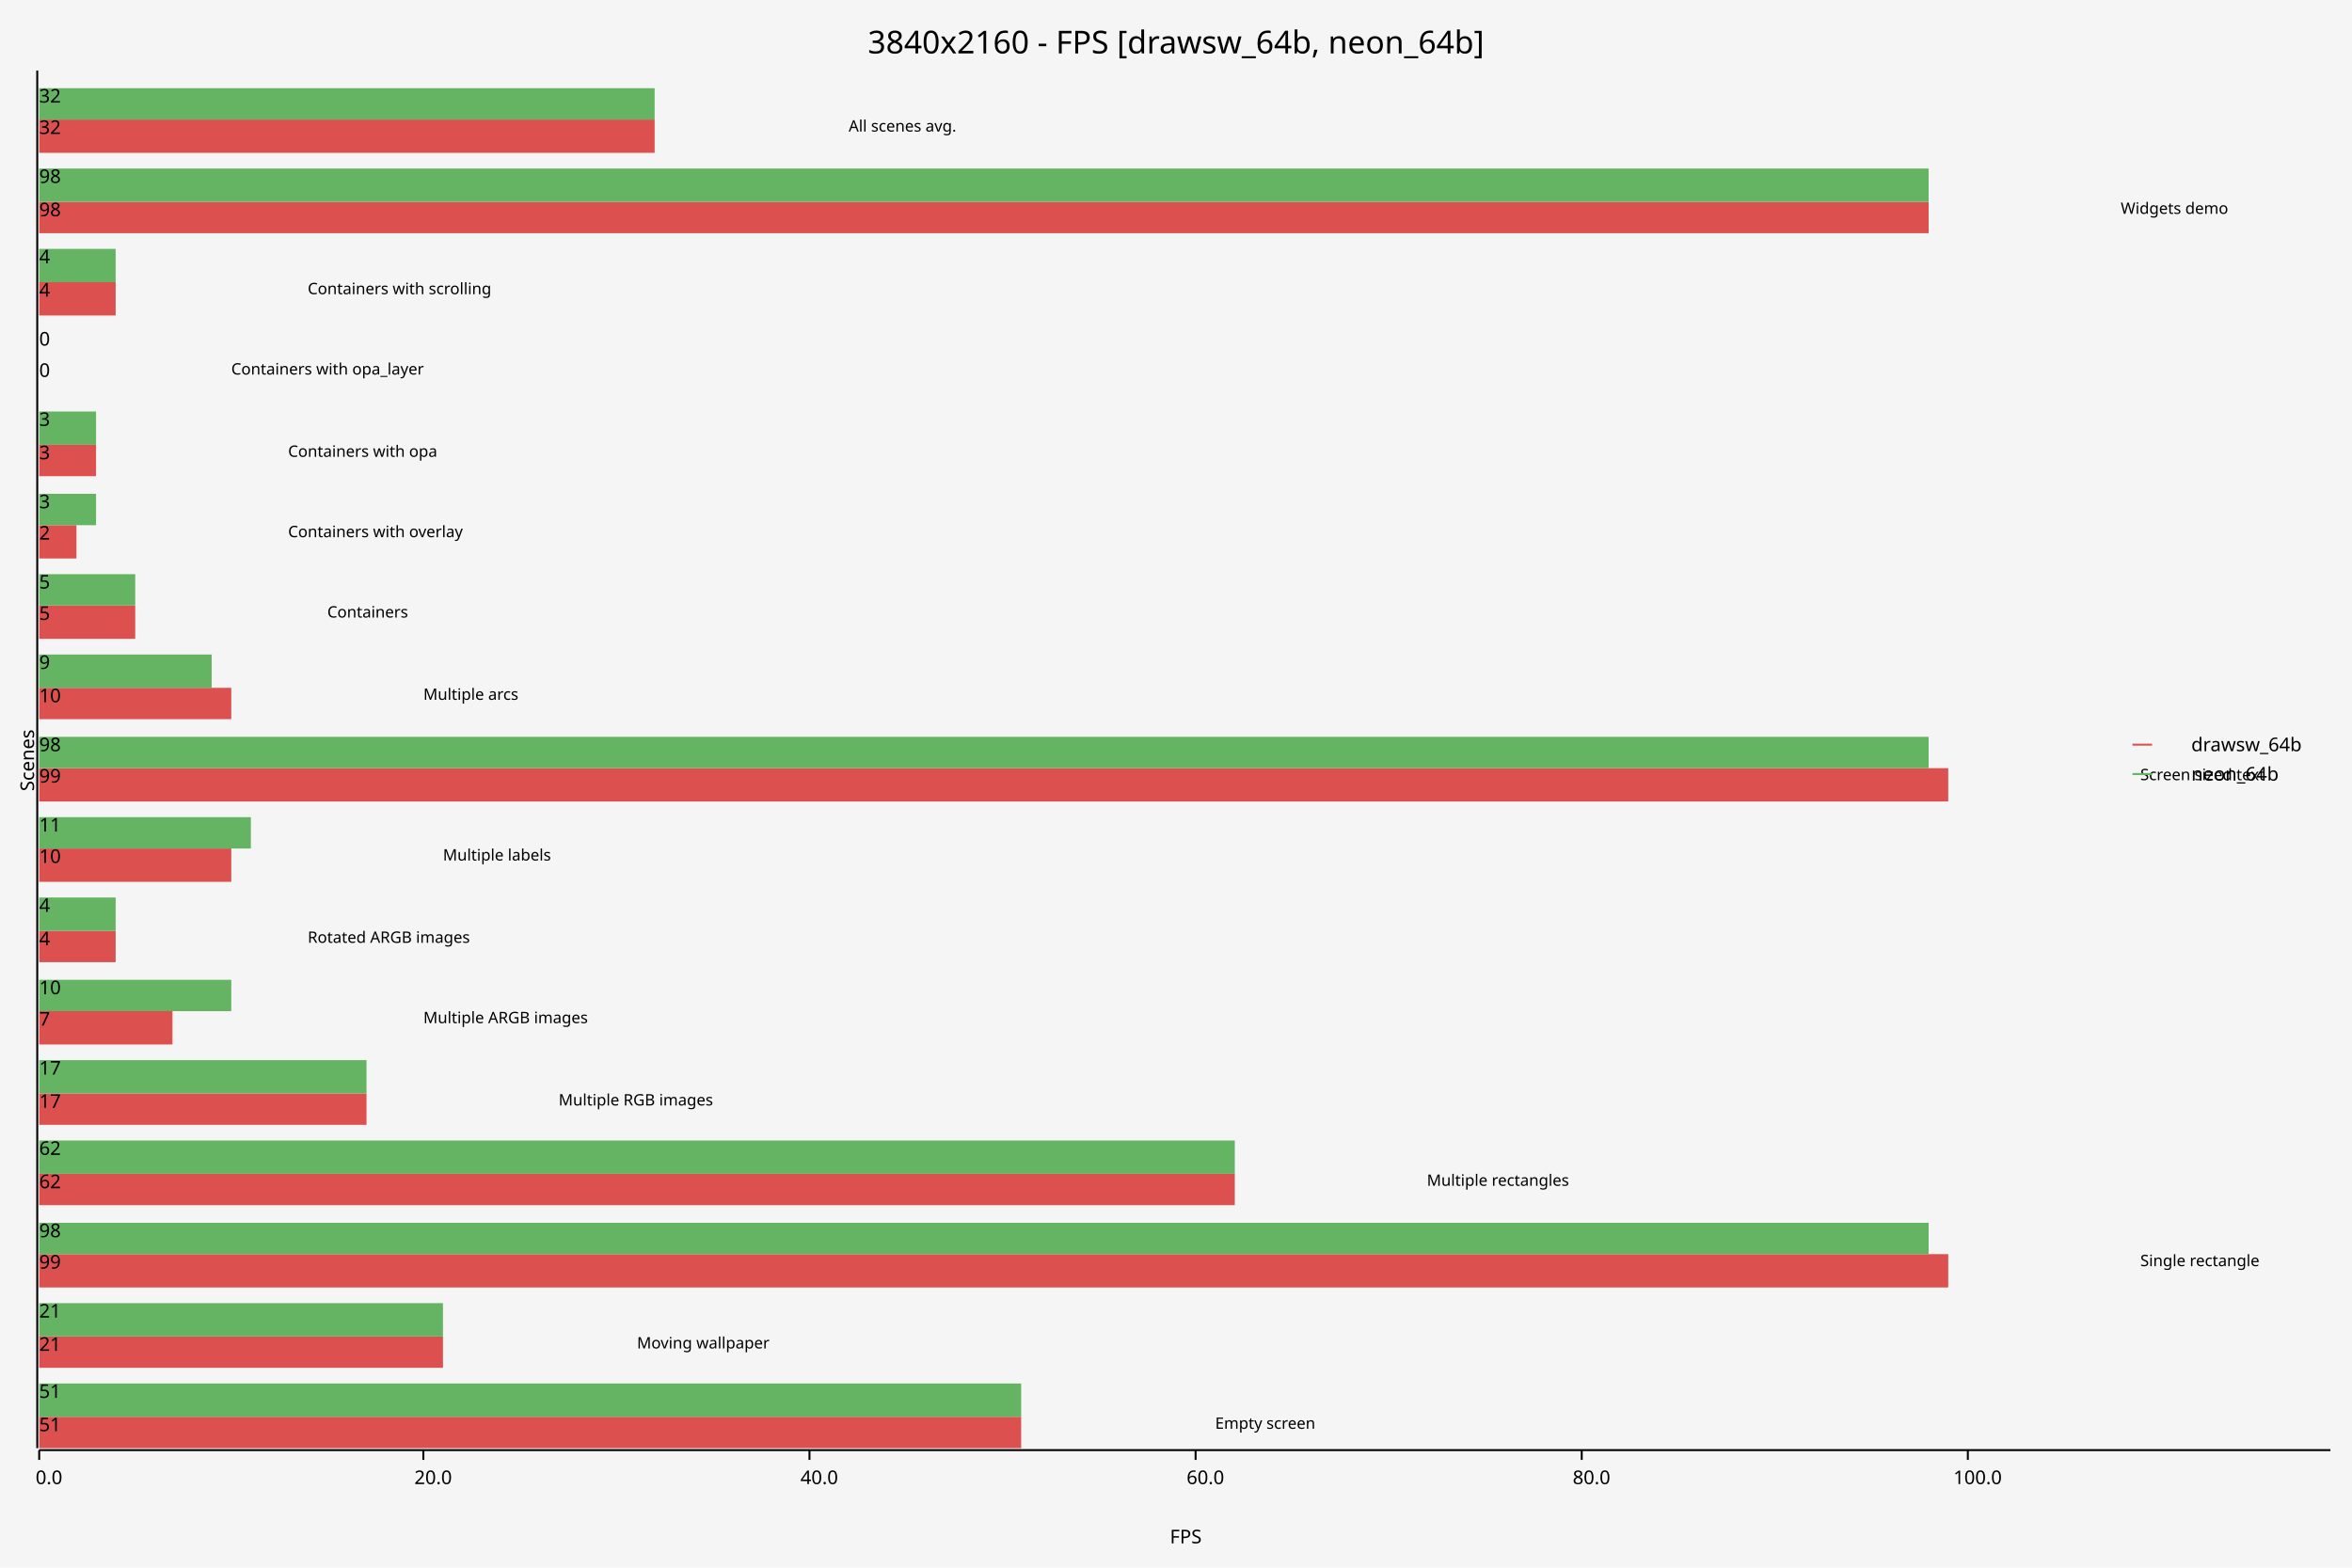
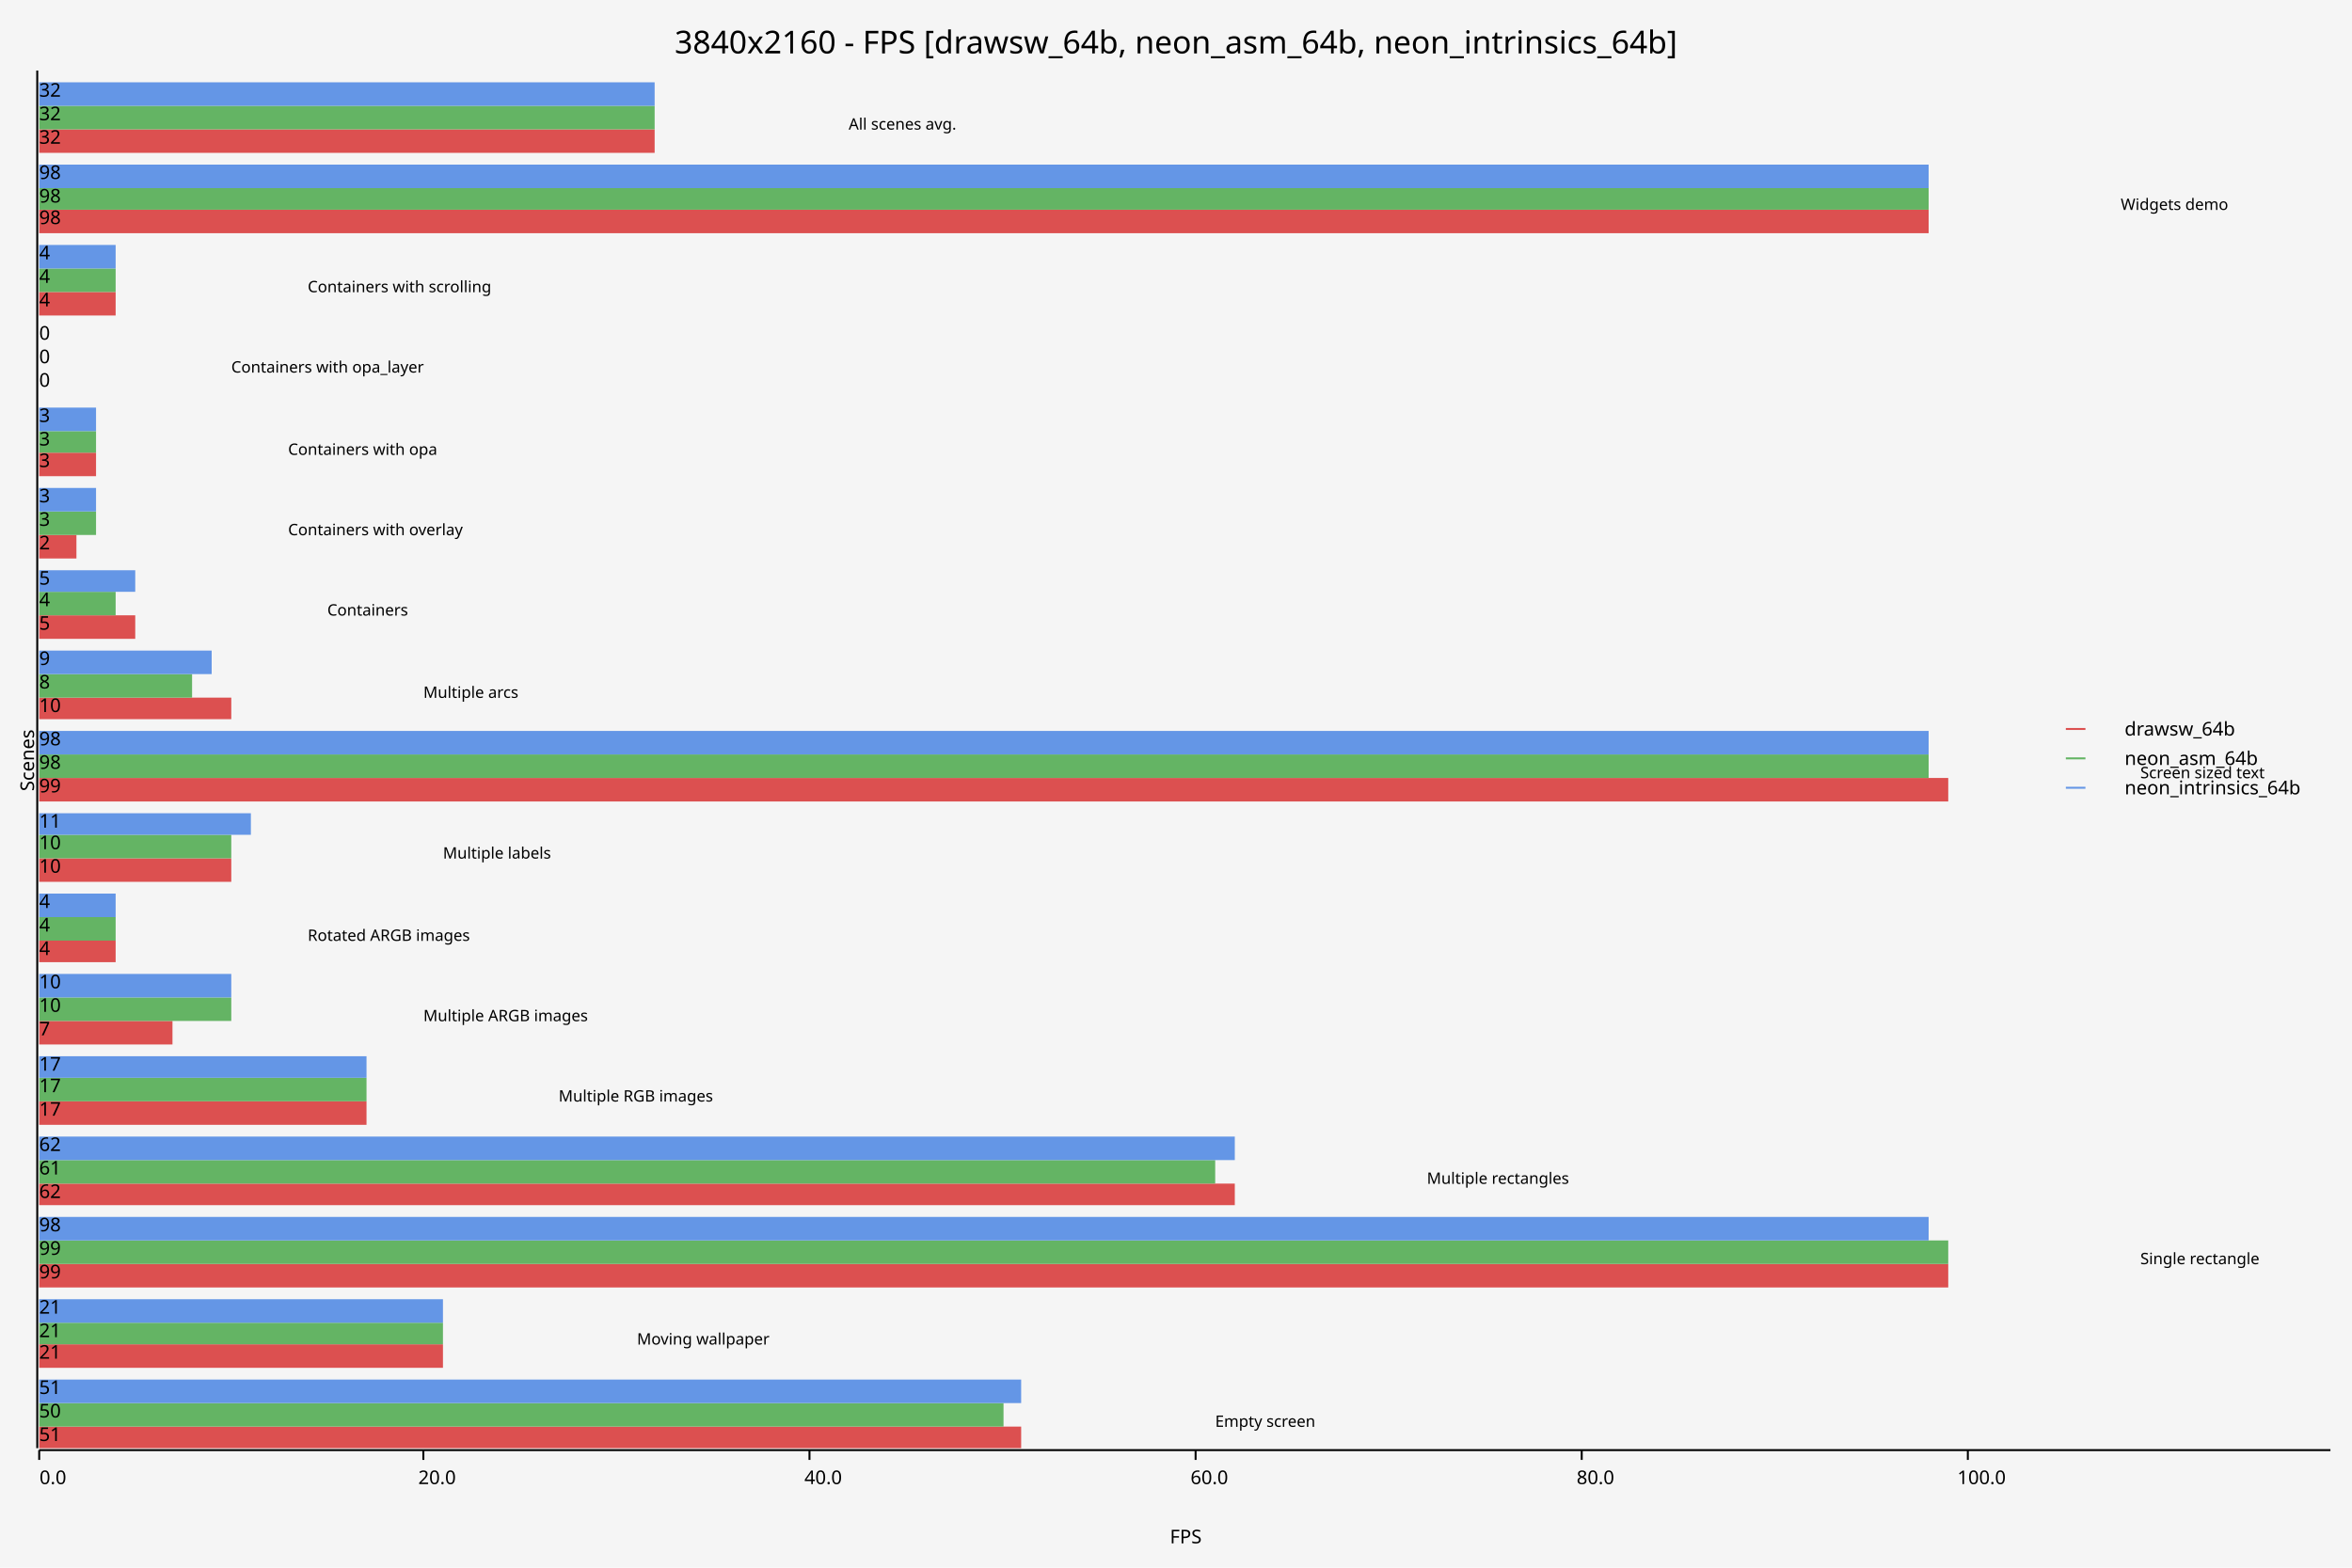
<svg xmlns="http://www.w3.org/2000/svg" width="1200" height="800" viewBox="0 0 1200 800">
  <rect x="0" y="0" width="1200" height="800" opacity="1" fill="#F5F5F5" stroke="none" />
  <text x="600" y="15" dy="0.76em" text-anchor="middle" font-family="sans-serif" font-size="16.129" opacity="1" fill="#000000">
- 3840x2160 - FPS [drawsw_64b, neon_64b]
+ 3840x2160 - FPS [drawsw_64b, neon_asm_64b, neon_intrinsics_64b]
</text>
  <text x="10" y="388" dy="0.76em" text-anchor="middle" font-family="sans-serif" font-size="9.677" opacity="1" fill="#000000" transform="rotate(270, 10, 388)">
Scenes
</text>
  <text x="605" y="790" dy="-0.5ex" text-anchor="middle" font-family="sans-serif" font-size="9.677" opacity="1" fill="#000000">
FPS
</text>
  <polyline fill="none" opacity="1" stroke="#000000" stroke-width="1" points="19,36 19,739 " />
  <polyline fill="none" opacity="1" stroke="#000000" stroke-width="1" points="20,740 1189,740 " />
-   <text x="25" y="750" dy="0.76em" text-anchor="middle" font-family="sans-serif" font-size="9.677" opacity="1" fill="#000000">
+   <text x="27" y="750" dy="0.76em" text-anchor="middle" font-family="sans-serif" font-size="9.677" opacity="1" fill="#000000">
0.0
</text>
  <polyline fill="none" opacity="1" stroke="#000000" stroke-width="1" points="20,740 20,745 " />
-   <text x="221" y="750" dy="0.76em" text-anchor="middle" font-family="sans-serif" font-size="9.677" opacity="1" fill="#000000">
+   <text x="223" y="750" dy="0.76em" text-anchor="middle" font-family="sans-serif" font-size="9.677" opacity="1" fill="#000000">
20.0
</text>
  <polyline fill="none" opacity="1" stroke="#000000" stroke-width="1" points="216,740 216,745 " />
-   <text x="418" y="750" dy="0.76em" text-anchor="middle" font-family="sans-serif" font-size="9.677" opacity="1" fill="#000000">
+   <text x="420" y="750" dy="0.76em" text-anchor="middle" font-family="sans-serif" font-size="9.677" opacity="1" fill="#000000">
40.0
</text>
  <polyline fill="none" opacity="1" stroke="#000000" stroke-width="1" points="413,740 413,745 " />
-   <text x="615" y="750" dy="0.76em" text-anchor="middle" font-family="sans-serif" font-size="9.677" opacity="1" fill="#000000">
+   <text x="617" y="750" dy="0.76em" text-anchor="middle" font-family="sans-serif" font-size="9.677" opacity="1" fill="#000000">
60.0
</text>
  <polyline fill="none" opacity="1" stroke="#000000" stroke-width="1" points="610,740 610,745 " />
-   <text x="812" y="750" dy="0.76em" text-anchor="middle" font-family="sans-serif" font-size="9.677" opacity="1" fill="#000000">
+   <text x="814" y="750" dy="0.76em" text-anchor="middle" font-family="sans-serif" font-size="9.677" opacity="1" fill="#000000">
80.0
</text>
  <polyline fill="none" opacity="1" stroke="#000000" stroke-width="1" points="807,740 807,745 " />
-   <text x="1009" y="750" dy="0.76em" text-anchor="middle" font-family="sans-serif" font-size="9.677" opacity="1" fill="#000000">
+   <text x="1011" y="750" dy="0.76em" text-anchor="middle" font-family="sans-serif" font-size="9.677" opacity="1" fill="#000000">
100.0
</text>
  <polyline fill="none" opacity="1" stroke="#000000" stroke-width="1" points="1004,740 1004,745 " />
-   <rect x="20" y="723" width="501" height="16" opacity="1" fill="#DC5050" stroke="none" />
-   <rect x="20" y="682" width="206" height="16" opacity="1" fill="#DC5050" stroke="none" />
-   <rect x="20" y="640" width="974" height="17" opacity="1" fill="#DC5050" stroke="none" />
-   <rect x="20" y="599" width="610" height="16" opacity="1" fill="#DC5050" stroke="none" />
-   <rect x="20" y="558" width="167" height="16" opacity="1" fill="#DC5050" stroke="none" />
-   <rect x="20" y="516" width="68" height="17" opacity="1" fill="#DC5050" stroke="none" />
-   <rect x="20" y="475" width="39" height="16" opacity="1" fill="#DC5050" stroke="none" />
-   <rect x="20" y="433" width="98" height="17" opacity="1" fill="#DC5050" stroke="none" />
-   <rect x="20" y="392" width="974" height="17" opacity="1" fill="#DC5050" stroke="none" />
-   <rect x="20" y="351" width="98" height="16" opacity="1" fill="#DC5050" stroke="none" />
-   <rect x="20" y="309" width="49" height="17" opacity="1" fill="#DC5050" stroke="none" />
-   <rect x="20" y="268" width="19" height="17" opacity="1" fill="#DC5050" stroke="none" />
-   <rect x="20" y="227" width="29" height="16" opacity="1" fill="#DC5050" stroke="none" />
-   <rect x="20" y="185" width="0" height="17" opacity="1" fill="#DC5050" stroke="none" />
-   <rect x="20" y="144" width="39" height="17" opacity="1" fill="#DC5050" stroke="none" />
-   <rect x="20" y="103" width="964" height="16" opacity="1" fill="#DC5050" stroke="none" />
-   <rect x="20" y="61" width="314" height="17" opacity="1" fill="#DC5050" stroke="none" />
-   <text x="20" y="723" dy="0.76em" text-anchor="start" font-family="sans-serif" font-size="9.677" opacity="1" fill="#000000">
+   <rect x="20" y="728" width="501" height="11" opacity="1" fill="#DC5050" stroke="none" />
+   <rect x="20" y="686" width="206" height="12" opacity="1" fill="#DC5050" stroke="none" />
+   <rect x="20" y="645" width="974" height="12" opacity="1" fill="#DC5050" stroke="none" />
+   <rect x="20" y="604" width="610" height="11" opacity="1" fill="#DC5050" stroke="none" />
+   <rect x="20" y="562" width="167" height="12" opacity="1" fill="#DC5050" stroke="none" />
+   <rect x="20" y="521" width="68" height="12" opacity="1" fill="#DC5050" stroke="none" />
+   <rect x="20" y="480" width="39" height="11" opacity="1" fill="#DC5050" stroke="none" />
+   <rect x="20" y="438" width="98" height="12" opacity="1" fill="#DC5050" stroke="none" />
+   <rect x="20" y="397" width="974" height="12" opacity="1" fill="#DC5050" stroke="none" />
+   <rect x="20" y="356" width="98" height="11" opacity="1" fill="#DC5050" stroke="none" />
+   <rect x="20" y="314" width="49" height="12" opacity="1" fill="#DC5050" stroke="none" />
+   <rect x="20" y="273" width="19" height="12" opacity="1" fill="#DC5050" stroke="none" />
+   <rect x="20" y="231" width="29" height="12" opacity="1" fill="#DC5050" stroke="none" />
+   <rect x="20" y="190" width="0" height="12" opacity="1" fill="#DC5050" stroke="none" />
+   <rect x="20" y="149" width="39" height="12" opacity="1" fill="#DC5050" stroke="none" />
+   <rect x="20" y="107" width="964" height="12" opacity="1" fill="#DC5050" stroke="none" />
+   <rect x="20" y="66" width="314" height="12" opacity="1" fill="#DC5050" stroke="none" />
+   <text x="20" y="728" dy="0.76em" text-anchor="start" font-family="sans-serif" font-size="9.677" opacity="1" fill="#000000">
51
</text>
-   <text x="20" y="682" dy="0.76em" text-anchor="start" font-family="sans-serif" font-size="9.677" opacity="1" fill="#000000">
+   <text x="20" y="686" dy="0.76em" text-anchor="start" font-family="sans-serif" font-size="9.677" opacity="1" fill="#000000">
21
</text>
-   <text x="20" y="640" dy="0.76em" text-anchor="start" font-family="sans-serif" font-size="9.677" opacity="1" fill="#000000">
+   <text x="20" y="645" dy="0.76em" text-anchor="start" font-family="sans-serif" font-size="9.677" opacity="1" fill="#000000">
99
</text>
-   <text x="20" y="599" dy="0.76em" text-anchor="start" font-family="sans-serif" font-size="9.677" opacity="1" fill="#000000">
+   <text x="20" y="604" dy="0.76em" text-anchor="start" font-family="sans-serif" font-size="9.677" opacity="1" fill="#000000">
62
</text>
-   <text x="20" y="558" dy="0.76em" text-anchor="start" font-family="sans-serif" font-size="9.677" opacity="1" fill="#000000">
+   <text x="20" y="562" dy="0.76em" text-anchor="start" font-family="sans-serif" font-size="9.677" opacity="1" fill="#000000">
17
</text>
-   <text x="20" y="516" dy="0.76em" text-anchor="start" font-family="sans-serif" font-size="9.677" opacity="1" fill="#000000">
+   <text x="20" y="521" dy="0.76em" text-anchor="start" font-family="sans-serif" font-size="9.677" opacity="1" fill="#000000">
7
</text>
-   <text x="20" y="475" dy="0.76em" text-anchor="start" font-family="sans-serif" font-size="9.677" opacity="1" fill="#000000">
- 4
- </text>
-   <text x="20" y="433" dy="0.76em" text-anchor="start" font-family="sans-serif" font-size="9.677" opacity="1" fill="#000000">
- 10
- </text>
-   <text x="20" y="392" dy="0.76em" text-anchor="start" font-family="sans-serif" font-size="9.677" opacity="1" fill="#000000">
+   <text x="20" y="480" dy="0.76em" text-anchor="start" font-family="sans-serif" font-size="9.677" opacity="1" fill="#000000">
+ 4
+ </text>
+   <text x="20" y="438" dy="0.76em" text-anchor="start" font-family="sans-serif" font-size="9.677" opacity="1" fill="#000000">
+ 10
+ </text>
+   <text x="20" y="397" dy="0.76em" text-anchor="start" font-family="sans-serif" font-size="9.677" opacity="1" fill="#000000">
99
</text>
-   <text x="20" y="351" dy="0.76em" text-anchor="start" font-family="sans-serif" font-size="9.677" opacity="1" fill="#000000">
- 10
- </text>
-   <text x="20" y="309" dy="0.76em" text-anchor="start" font-family="sans-serif" font-size="9.677" opacity="1" fill="#000000">
+   <text x="20" y="356" dy="0.76em" text-anchor="start" font-family="sans-serif" font-size="9.677" opacity="1" fill="#000000">
+ 10
+ </text>
+   <text x="20" y="314" dy="0.76em" text-anchor="start" font-family="sans-serif" font-size="9.677" opacity="1" fill="#000000">
5
</text>
-   <text x="20" y="268" dy="0.76em" text-anchor="start" font-family="sans-serif" font-size="9.677" opacity="1" fill="#000000">
+   <text x="20" y="273" dy="0.76em" text-anchor="start" font-family="sans-serif" font-size="9.677" opacity="1" fill="#000000">
2
</text>
-   <text x="20" y="227" dy="0.76em" text-anchor="start" font-family="sans-serif" font-size="9.677" opacity="1" fill="#000000">
- 3
- </text>
-   <text x="20" y="185" dy="0.76em" text-anchor="start" font-family="sans-serif" font-size="9.677" opacity="1" fill="#000000">
+   <text x="20" y="231" dy="0.76em" text-anchor="start" font-family="sans-serif" font-size="9.677" opacity="1" fill="#000000">
+ 3
+ </text>
+   <text x="20" y="190" dy="0.76em" text-anchor="start" font-family="sans-serif" font-size="9.677" opacity="1" fill="#000000">
0
</text>
-   <text x="20" y="144" dy="0.76em" text-anchor="start" font-family="sans-serif" font-size="9.677" opacity="1" fill="#000000">
- 4
- </text>
-   <text x="20" y="103" dy="0.76em" text-anchor="start" font-family="sans-serif" font-size="9.677" opacity="1" fill="#000000">
- 98
- </text>
-   <text x="20" y="61" dy="0.76em" text-anchor="start" font-family="sans-serif" font-size="9.677" opacity="1" fill="#000000">
+   <text x="20" y="149" dy="0.76em" text-anchor="start" font-family="sans-serif" font-size="9.677" opacity="1" fill="#000000">
+ 4
+ </text>
+   <text x="20" y="107" dy="0.76em" text-anchor="start" font-family="sans-serif" font-size="9.677" opacity="1" fill="#000000">
+ 98
+ </text>
+   <text x="20" y="66" dy="0.76em" text-anchor="start" font-family="sans-serif" font-size="9.677" opacity="1" fill="#000000">
32
</text>
-   <rect x="20" y="706" width="501" height="17" opacity="1" fill="#64B464" stroke="none" />
-   <rect x="20" y="665" width="206" height="17" opacity="1" fill="#64B464" stroke="none" />
-   <rect x="20" y="624" width="964" height="16" opacity="1" fill="#64B464" stroke="none" />
-   <rect x="20" y="582" width="610" height="17" opacity="1" fill="#64B464" stroke="none" />
-   <rect x="20" y="541" width="167" height="17" opacity="1" fill="#64B464" stroke="none" />
-   <rect x="20" y="500" width="98" height="16" opacity="1" fill="#64B464" stroke="none" />
-   <rect x="20" y="458" width="39" height="17" opacity="1" fill="#64B464" stroke="none" />
-   <rect x="20" y="417" width="108" height="16" opacity="1" fill="#64B464" stroke="none" />
-   <rect x="20" y="376" width="964" height="16" opacity="1" fill="#64B464" stroke="none" />
-   <rect x="20" y="334" width="88" height="17" opacity="1" fill="#64B464" stroke="none" />
-   <rect x="20" y="293" width="49" height="16" opacity="1" fill="#64B464" stroke="none" />
-   <rect x="20" y="252" width="29" height="16" opacity="1" fill="#64B464" stroke="none" />
-   <rect x="20" y="210" width="29" height="17" opacity="1" fill="#64B464" stroke="none" />
-   <rect x="20" y="169" width="0" height="16" opacity="1" fill="#64B464" stroke="none" />
-   <rect x="20" y="127" width="39" height="17" opacity="1" fill="#64B464" stroke="none" />
-   <rect x="20" y="86" width="964" height="17" opacity="1" fill="#64B464" stroke="none" />
-   <rect x="20" y="45" width="314" height="16" opacity="1" fill="#64B464" stroke="none" />
-   <text x="20" y="706" dy="0.76em" text-anchor="start" font-family="sans-serif" font-size="9.677" opacity="1" fill="#000000">
+   <rect x="20" y="716" width="492" height="12" opacity="1" fill="#64B464" stroke="none" />
+   <rect x="20" y="675" width="206" height="11" opacity="1" fill="#64B464" stroke="none" />
+   <rect x="20" y="633" width="974" height="12" opacity="1" fill="#64B464" stroke="none" />
+   <rect x="20" y="592" width="600" height="12" opacity="1" fill="#64B464" stroke="none" />
+   <rect x="20" y="550" width="167" height="12" opacity="1" fill="#64B464" stroke="none" />
+   <rect x="20" y="509" width="98" height="12" opacity="1" fill="#64B464" stroke="none" />
+   <rect x="20" y="468" width="39" height="12" opacity="1" fill="#64B464" stroke="none" />
+   <rect x="20" y="426" width="98" height="12" opacity="1" fill="#64B464" stroke="none" />
+   <rect x="20" y="385" width="964" height="12" opacity="1" fill="#64B464" stroke="none" />
+   <rect x="20" y="344" width="78" height="12" opacity="1" fill="#64B464" stroke="none" />
+   <rect x="20" y="302" width="39" height="12" opacity="1" fill="#64B464" stroke="none" />
+   <rect x="20" y="261" width="29" height="12" opacity="1" fill="#64B464" stroke="none" />
+   <rect x="20" y="220" width="29" height="11" opacity="1" fill="#64B464" stroke="none" />
+   <rect x="20" y="178" width="0" height="12" opacity="1" fill="#64B464" stroke="none" />
+   <rect x="20" y="137" width="39" height="12" opacity="1" fill="#64B464" stroke="none" />
+   <rect x="20" y="96" width="964" height="11" opacity="1" fill="#64B464" stroke="none" />
+   <rect x="20" y="54" width="314" height="12" opacity="1" fill="#64B464" stroke="none" />
+   <text x="20" y="716" dy="0.76em" text-anchor="start" font-family="sans-serif" font-size="9.677" opacity="1" fill="#000000">
+ 50
+ </text>
+   <text x="20" y="675" dy="0.76em" text-anchor="start" font-family="sans-serif" font-size="9.677" opacity="1" fill="#000000">
+ 21
+ </text>
+   <text x="20" y="633" dy="0.76em" text-anchor="start" font-family="sans-serif" font-size="9.677" opacity="1" fill="#000000">
+ 99
+ </text>
+   <text x="20" y="592" dy="0.76em" text-anchor="start" font-family="sans-serif" font-size="9.677" opacity="1" fill="#000000">
+ 61
+ </text>
+   <text x="20" y="550" dy="0.76em" text-anchor="start" font-family="sans-serif" font-size="9.677" opacity="1" fill="#000000">
+ 17
+ </text>
+   <text x="20" y="509" dy="0.76em" text-anchor="start" font-family="sans-serif" font-size="9.677" opacity="1" fill="#000000">
+ 10
+ </text>
+   <text x="20" y="468" dy="0.76em" text-anchor="start" font-family="sans-serif" font-size="9.677" opacity="1" fill="#000000">
+ 4
+ </text>
+   <text x="20" y="426" dy="0.76em" text-anchor="start" font-family="sans-serif" font-size="9.677" opacity="1" fill="#000000">
+ 10
+ </text>
+   <text x="20" y="385" dy="0.76em" text-anchor="start" font-family="sans-serif" font-size="9.677" opacity="1" fill="#000000">
+ 98
+ </text>
+   <text x="20" y="344" dy="0.76em" text-anchor="start" font-family="sans-serif" font-size="9.677" opacity="1" fill="#000000">
+ 8
+ </text>
+   <text x="20" y="302" dy="0.76em" text-anchor="start" font-family="sans-serif" font-size="9.677" opacity="1" fill="#000000">
+ 4
+ </text>
+   <text x="20" y="261" dy="0.76em" text-anchor="start" font-family="sans-serif" font-size="9.677" opacity="1" fill="#000000">
+ 3
+ </text>
+   <text x="20" y="220" dy="0.76em" text-anchor="start" font-family="sans-serif" font-size="9.677" opacity="1" fill="#000000">
+ 3
+ </text>
+   <text x="20" y="178" dy="0.76em" text-anchor="start" font-family="sans-serif" font-size="9.677" opacity="1" fill="#000000">
+ 0
+ </text>
+   <text x="20" y="137" dy="0.76em" text-anchor="start" font-family="sans-serif" font-size="9.677" opacity="1" fill="#000000">
+ 4
+ </text>
+   <text x="20" y="96" dy="0.76em" text-anchor="start" font-family="sans-serif" font-size="9.677" opacity="1" fill="#000000">
+ 98
+ </text>
+   <text x="20" y="54" dy="0.76em" text-anchor="start" font-family="sans-serif" font-size="9.677" opacity="1" fill="#000000">
+ 32
+ </text>
+   <rect x="20" y="704" width="501" height="12" opacity="1" fill="#6496E6" stroke="none" />
+   <rect x="20" y="663" width="206" height="12" opacity="1" fill="#6496E6" stroke="none" />
+   <rect x="20" y="621" width="964" height="12" opacity="1" fill="#6496E6" stroke="none" />
+   <rect x="20" y="580" width="610" height="12" opacity="1" fill="#6496E6" stroke="none" />
+   <rect x="20" y="539" width="167" height="11" opacity="1" fill="#6496E6" stroke="none" />
+   <rect x="20" y="497" width="98" height="12" opacity="1" fill="#6496E6" stroke="none" />
+   <rect x="20" y="456" width="39" height="12" opacity="1" fill="#6496E6" stroke="none" />
+   <rect x="20" y="415" width="108" height="11" opacity="1" fill="#6496E6" stroke="none" />
+   <rect x="20" y="373" width="964" height="12" opacity="1" fill="#6496E6" stroke="none" />
+   <rect x="20" y="332" width="88" height="12" opacity="1" fill="#6496E6" stroke="none" />
+   <rect x="20" y="291" width="49" height="11" opacity="1" fill="#6496E6" stroke="none" />
+   <rect x="20" y="249" width="29" height="12" opacity="1" fill="#6496E6" stroke="none" />
+   <rect x="20" y="208" width="29" height="12" opacity="1" fill="#6496E6" stroke="none" />
+   <rect x="20" y="166" width="0" height="12" opacity="1" fill="#6496E6" stroke="none" />
+   <rect x="20" y="125" width="39" height="12" opacity="1" fill="#6496E6" stroke="none" />
+   <rect x="20" y="84" width="964" height="12" opacity="1" fill="#6496E6" stroke="none" />
+   <rect x="20" y="42" width="314" height="12" opacity="1" fill="#6496E6" stroke="none" />
+   <text x="20" y="704" dy="0.76em" text-anchor="start" font-family="sans-serif" font-size="9.677" opacity="1" fill="#000000">
51
</text>
-   <text x="20" y="665" dy="0.76em" text-anchor="start" font-family="sans-serif" font-size="9.677" opacity="1" fill="#000000">
+   <text x="20" y="663" dy="0.76em" text-anchor="start" font-family="sans-serif" font-size="9.677" opacity="1" fill="#000000">
21
</text>
-   <text x="20" y="624" dy="0.76em" text-anchor="start" font-family="sans-serif" font-size="9.677" opacity="1" fill="#000000">
- 98
- </text>
-   <text x="20" y="582" dy="0.76em" text-anchor="start" font-family="sans-serif" font-size="9.677" opacity="1" fill="#000000">
+   <text x="20" y="621" dy="0.76em" text-anchor="start" font-family="sans-serif" font-size="9.677" opacity="1" fill="#000000">
+ 98
+ </text>
+   <text x="20" y="580" dy="0.76em" text-anchor="start" font-family="sans-serif" font-size="9.677" opacity="1" fill="#000000">
62
</text>
-   <text x="20" y="541" dy="0.76em" text-anchor="start" font-family="sans-serif" font-size="9.677" opacity="1" fill="#000000">
+   <text x="20" y="539" dy="0.76em" text-anchor="start" font-family="sans-serif" font-size="9.677" opacity="1" fill="#000000">
17
</text>
-   <text x="20" y="500" dy="0.76em" text-anchor="start" font-family="sans-serif" font-size="9.677" opacity="1" fill="#000000">
- 10
- </text>
-   <text x="20" y="458" dy="0.76em" text-anchor="start" font-family="sans-serif" font-size="9.677" opacity="1" fill="#000000">
- 4
- </text>
-   <text x="20" y="417" dy="0.76em" text-anchor="start" font-family="sans-serif" font-size="9.677" opacity="1" fill="#000000">
+   <text x="20" y="497" dy="0.76em" text-anchor="start" font-family="sans-serif" font-size="9.677" opacity="1" fill="#000000">
+ 10
+ </text>
+   <text x="20" y="456" dy="0.76em" text-anchor="start" font-family="sans-serif" font-size="9.677" opacity="1" fill="#000000">
+ 4
+ </text>
+   <text x="20" y="415" dy="0.76em" text-anchor="start" font-family="sans-serif" font-size="9.677" opacity="1" fill="#000000">
11
</text>
-   <text x="20" y="376" dy="0.76em" text-anchor="start" font-family="sans-serif" font-size="9.677" opacity="1" fill="#000000">
- 98
- </text>
-   <text x="20" y="334" dy="0.76em" text-anchor="start" font-family="sans-serif" font-size="9.677" opacity="1" fill="#000000">
+   <text x="20" y="373" dy="0.76em" text-anchor="start" font-family="sans-serif" font-size="9.677" opacity="1" fill="#000000">
+ 98
+ </text>
+   <text x="20" y="332" dy="0.76em" text-anchor="start" font-family="sans-serif" font-size="9.677" opacity="1" fill="#000000">
9
</text>
-   <text x="20" y="293" dy="0.76em" text-anchor="start" font-family="sans-serif" font-size="9.677" opacity="1" fill="#000000">
+   <text x="20" y="291" dy="0.76em" text-anchor="start" font-family="sans-serif" font-size="9.677" opacity="1" fill="#000000">
5
</text>
-   <text x="20" y="252" dy="0.76em" text-anchor="start" font-family="sans-serif" font-size="9.677" opacity="1" fill="#000000">
- 3
- </text>
-   <text x="20" y="210" dy="0.76em" text-anchor="start" font-family="sans-serif" font-size="9.677" opacity="1" fill="#000000">
- 3
- </text>
-   <text x="20" y="169" dy="0.76em" text-anchor="start" font-family="sans-serif" font-size="9.677" opacity="1" fill="#000000">
+   <text x="20" y="249" dy="0.76em" text-anchor="start" font-family="sans-serif" font-size="9.677" opacity="1" fill="#000000">
+ 3
+ </text>
+   <text x="20" y="208" dy="0.76em" text-anchor="start" font-family="sans-serif" font-size="9.677" opacity="1" fill="#000000">
+ 3
+ </text>
+   <text x="20" y="166" dy="0.76em" text-anchor="start" font-family="sans-serif" font-size="9.677" opacity="1" fill="#000000">
0
</text>
-   <text x="20" y="127" dy="0.76em" text-anchor="start" font-family="sans-serif" font-size="9.677" opacity="1" fill="#000000">
- 4
- </text>
-   <text x="20" y="86" dy="0.76em" text-anchor="start" font-family="sans-serif" font-size="9.677" opacity="1" fill="#000000">
- 98
- </text>
-   <text x="20" y="45" dy="0.76em" text-anchor="start" font-family="sans-serif" font-size="9.677" opacity="1" fill="#000000">
+   <text x="20" y="125" dy="0.76em" text-anchor="start" font-family="sans-serif" font-size="9.677" opacity="1" fill="#000000">
+ 4
+ </text>
+   <text x="20" y="84" dy="0.76em" text-anchor="start" font-family="sans-serif" font-size="9.677" opacity="1" fill="#000000">
+ 98
+ </text>
+   <text x="20" y="42" dy="0.76em" text-anchor="start" font-family="sans-serif" font-size="9.677" opacity="1" fill="#000000">
32
</text>
-   <text x="620" y="723" dy="0.76em" text-anchor="start" font-family="sans-serif" font-size="8.065" opacity="1" fill="#000000">
+   <text x="620" y="722" dy="0.76em" text-anchor="start" font-family="sans-serif" font-size="8.065" opacity="1" fill="#000000">
Empty screen
</text>
-   <text x="325" y="682" dy="0.76em" text-anchor="start" font-family="sans-serif" font-size="8.065" opacity="1" fill="#000000">
+   <text x="325" y="680" dy="0.76em" text-anchor="start" font-family="sans-serif" font-size="8.065" opacity="1" fill="#000000">
Moving wallpaper
</text>
-   <text x="1092" y="640" dy="0.76em" text-anchor="start" font-family="sans-serif" font-size="8.065" opacity="1" fill="#000000">
+   <text x="1092" y="639" dy="0.76em" text-anchor="start" font-family="sans-serif" font-size="8.065" opacity="1" fill="#000000">
Single rectangle
</text>
-   <text x="728" y="599" dy="0.76em" text-anchor="start" font-family="sans-serif" font-size="8.065" opacity="1" fill="#000000">
+   <text x="728" y="598" dy="0.76em" text-anchor="start" font-family="sans-serif" font-size="8.065" opacity="1" fill="#000000">
Multiple rectangles
</text>
-   <text x="285" y="558" dy="0.76em" text-anchor="start" font-family="sans-serif" font-size="8.065" opacity="1" fill="#000000">
+   <text x="285" y="556" dy="0.76em" text-anchor="start" font-family="sans-serif" font-size="8.065" opacity="1" fill="#000000">
Multiple RGB images
</text>
-   <text x="216" y="516" dy="0.76em" text-anchor="start" font-family="sans-serif" font-size="8.065" opacity="1" fill="#000000">
+   <text x="216" y="515" dy="0.76em" text-anchor="start" font-family="sans-serif" font-size="8.065" opacity="1" fill="#000000">
Multiple ARGB images
</text>
-   <text x="157" y="475" dy="0.76em" text-anchor="start" font-family="sans-serif" font-size="8.065" opacity="1" fill="#000000">
+   <text x="157" y="474" dy="0.76em" text-anchor="start" font-family="sans-serif" font-size="8.065" opacity="1" fill="#000000">
Rotated ARGB images
</text>
-   <text x="226" y="433" dy="0.76em" text-anchor="start" font-family="sans-serif" font-size="8.065" opacity="1" fill="#000000">
+   <text x="226" y="432" dy="0.76em" text-anchor="start" font-family="sans-serif" font-size="8.065" opacity="1" fill="#000000">
Multiple labels
</text>
-   <text x="1092" y="392" dy="0.76em" text-anchor="start" font-family="sans-serif" font-size="8.065" opacity="1" fill="#000000">
+   <text x="1092" y="391" dy="0.76em" text-anchor="start" font-family="sans-serif" font-size="8.065" opacity="1" fill="#000000">
Screen sized text
</text>
-   <text x="216" y="351" dy="0.76em" text-anchor="start" font-family="sans-serif" font-size="8.065" opacity="1" fill="#000000">
+   <text x="216" y="350" dy="0.76em" text-anchor="start" font-family="sans-serif" font-size="8.065" opacity="1" fill="#000000">
Multiple arcs
</text>
-   <text x="167" y="309" dy="0.76em" text-anchor="start" font-family="sans-serif" font-size="8.065" opacity="1" fill="#000000">
+   <text x="167" y="308" dy="0.76em" text-anchor="start" font-family="sans-serif" font-size="8.065" opacity="1" fill="#000000">
Containers
</text>
-   <text x="147" y="268" dy="0.76em" text-anchor="start" font-family="sans-serif" font-size="8.065" opacity="1" fill="#000000">
+   <text x="147" y="267" dy="0.76em" text-anchor="start" font-family="sans-serif" font-size="8.065" opacity="1" fill="#000000">
Containers with overlay
</text>
-   <text x="147" y="227" dy="0.76em" text-anchor="start" font-family="sans-serif" font-size="8.065" opacity="1" fill="#000000">
+   <text x="147" y="226" dy="0.76em" text-anchor="start" font-family="sans-serif" font-size="8.065" opacity="1" fill="#000000">
Containers with opa
</text>
-   <text x="118" y="185" dy="0.76em" text-anchor="start" font-family="sans-serif" font-size="8.065" opacity="1" fill="#000000">
+   <text x="118" y="184" dy="0.76em" text-anchor="start" font-family="sans-serif" font-size="8.065" opacity="1" fill="#000000">
Containers with opa_layer
</text>
-   <text x="157" y="144" dy="0.76em" text-anchor="start" font-family="sans-serif" font-size="8.065" opacity="1" fill="#000000">
+   <text x="157" y="143" dy="0.76em" text-anchor="start" font-family="sans-serif" font-size="8.065" opacity="1" fill="#000000">
Containers with scrolling
</text>
-   <text x="1082" y="103" dy="0.76em" text-anchor="start" font-family="sans-serif" font-size="8.065" opacity="1" fill="#000000">
+   <text x="1082" y="101" dy="0.76em" text-anchor="start" font-family="sans-serif" font-size="8.065" opacity="1" fill="#000000">
Widgets demo
</text>
-   <text x="433" y="61" dy="0.76em" text-anchor="start" font-family="sans-serif" font-size="8.065" opacity="1" fill="#000000">
+   <text x="433" y="60" dy="0.76em" text-anchor="start" font-family="sans-serif" font-size="8.065" opacity="1" fill="#000000">
All scenes avg.
</text>
-   <text x="1118" y="376" dy="0.76em" text-anchor="start" font-family="sans-serif" font-size="9.677" opacity="1" fill="#000000">
+   <text x="1084" y="368" dy="0.76em" text-anchor="start" font-family="sans-serif" font-size="9.677" opacity="1" fill="#000000">
drawsw_64b
</text>
-   <text x="1118" y="391" dy="0.76em" text-anchor="start" font-family="sans-serif" font-size="9.677" opacity="1" fill="#000000">
- neon_64b
- </text>
-   <polyline fill="none" opacity="1" stroke="#DC5050" stroke-width="1" points="1088,380 1098,380 " />
-   <polyline fill="none" opacity="1" stroke="#64B464" stroke-width="1" points="1088,395 1098,395 " />
+   <text x="1084" y="383" dy="0.76em" text-anchor="start" font-family="sans-serif" font-size="9.677" opacity="1" fill="#000000">
+ neon_asm_64b
+ </text>
+   <text x="1084" y="398" dy="0.76em" text-anchor="start" font-family="sans-serif" font-size="9.677" opacity="1" fill="#000000">
+ neon_intrinsics_64b
+ </text>
+   <polyline fill="none" opacity="1" stroke="#DC5050" stroke-width="1" points="1054,372 1064,372 " />
+   <polyline fill="none" opacity="1" stroke="#64B464" stroke-width="1" points="1054,387 1064,387 " />
+   <polyline fill="none" opacity="1" stroke="#6496E6" stroke-width="1" points="1054,402 1064,402 " />
</svg>
